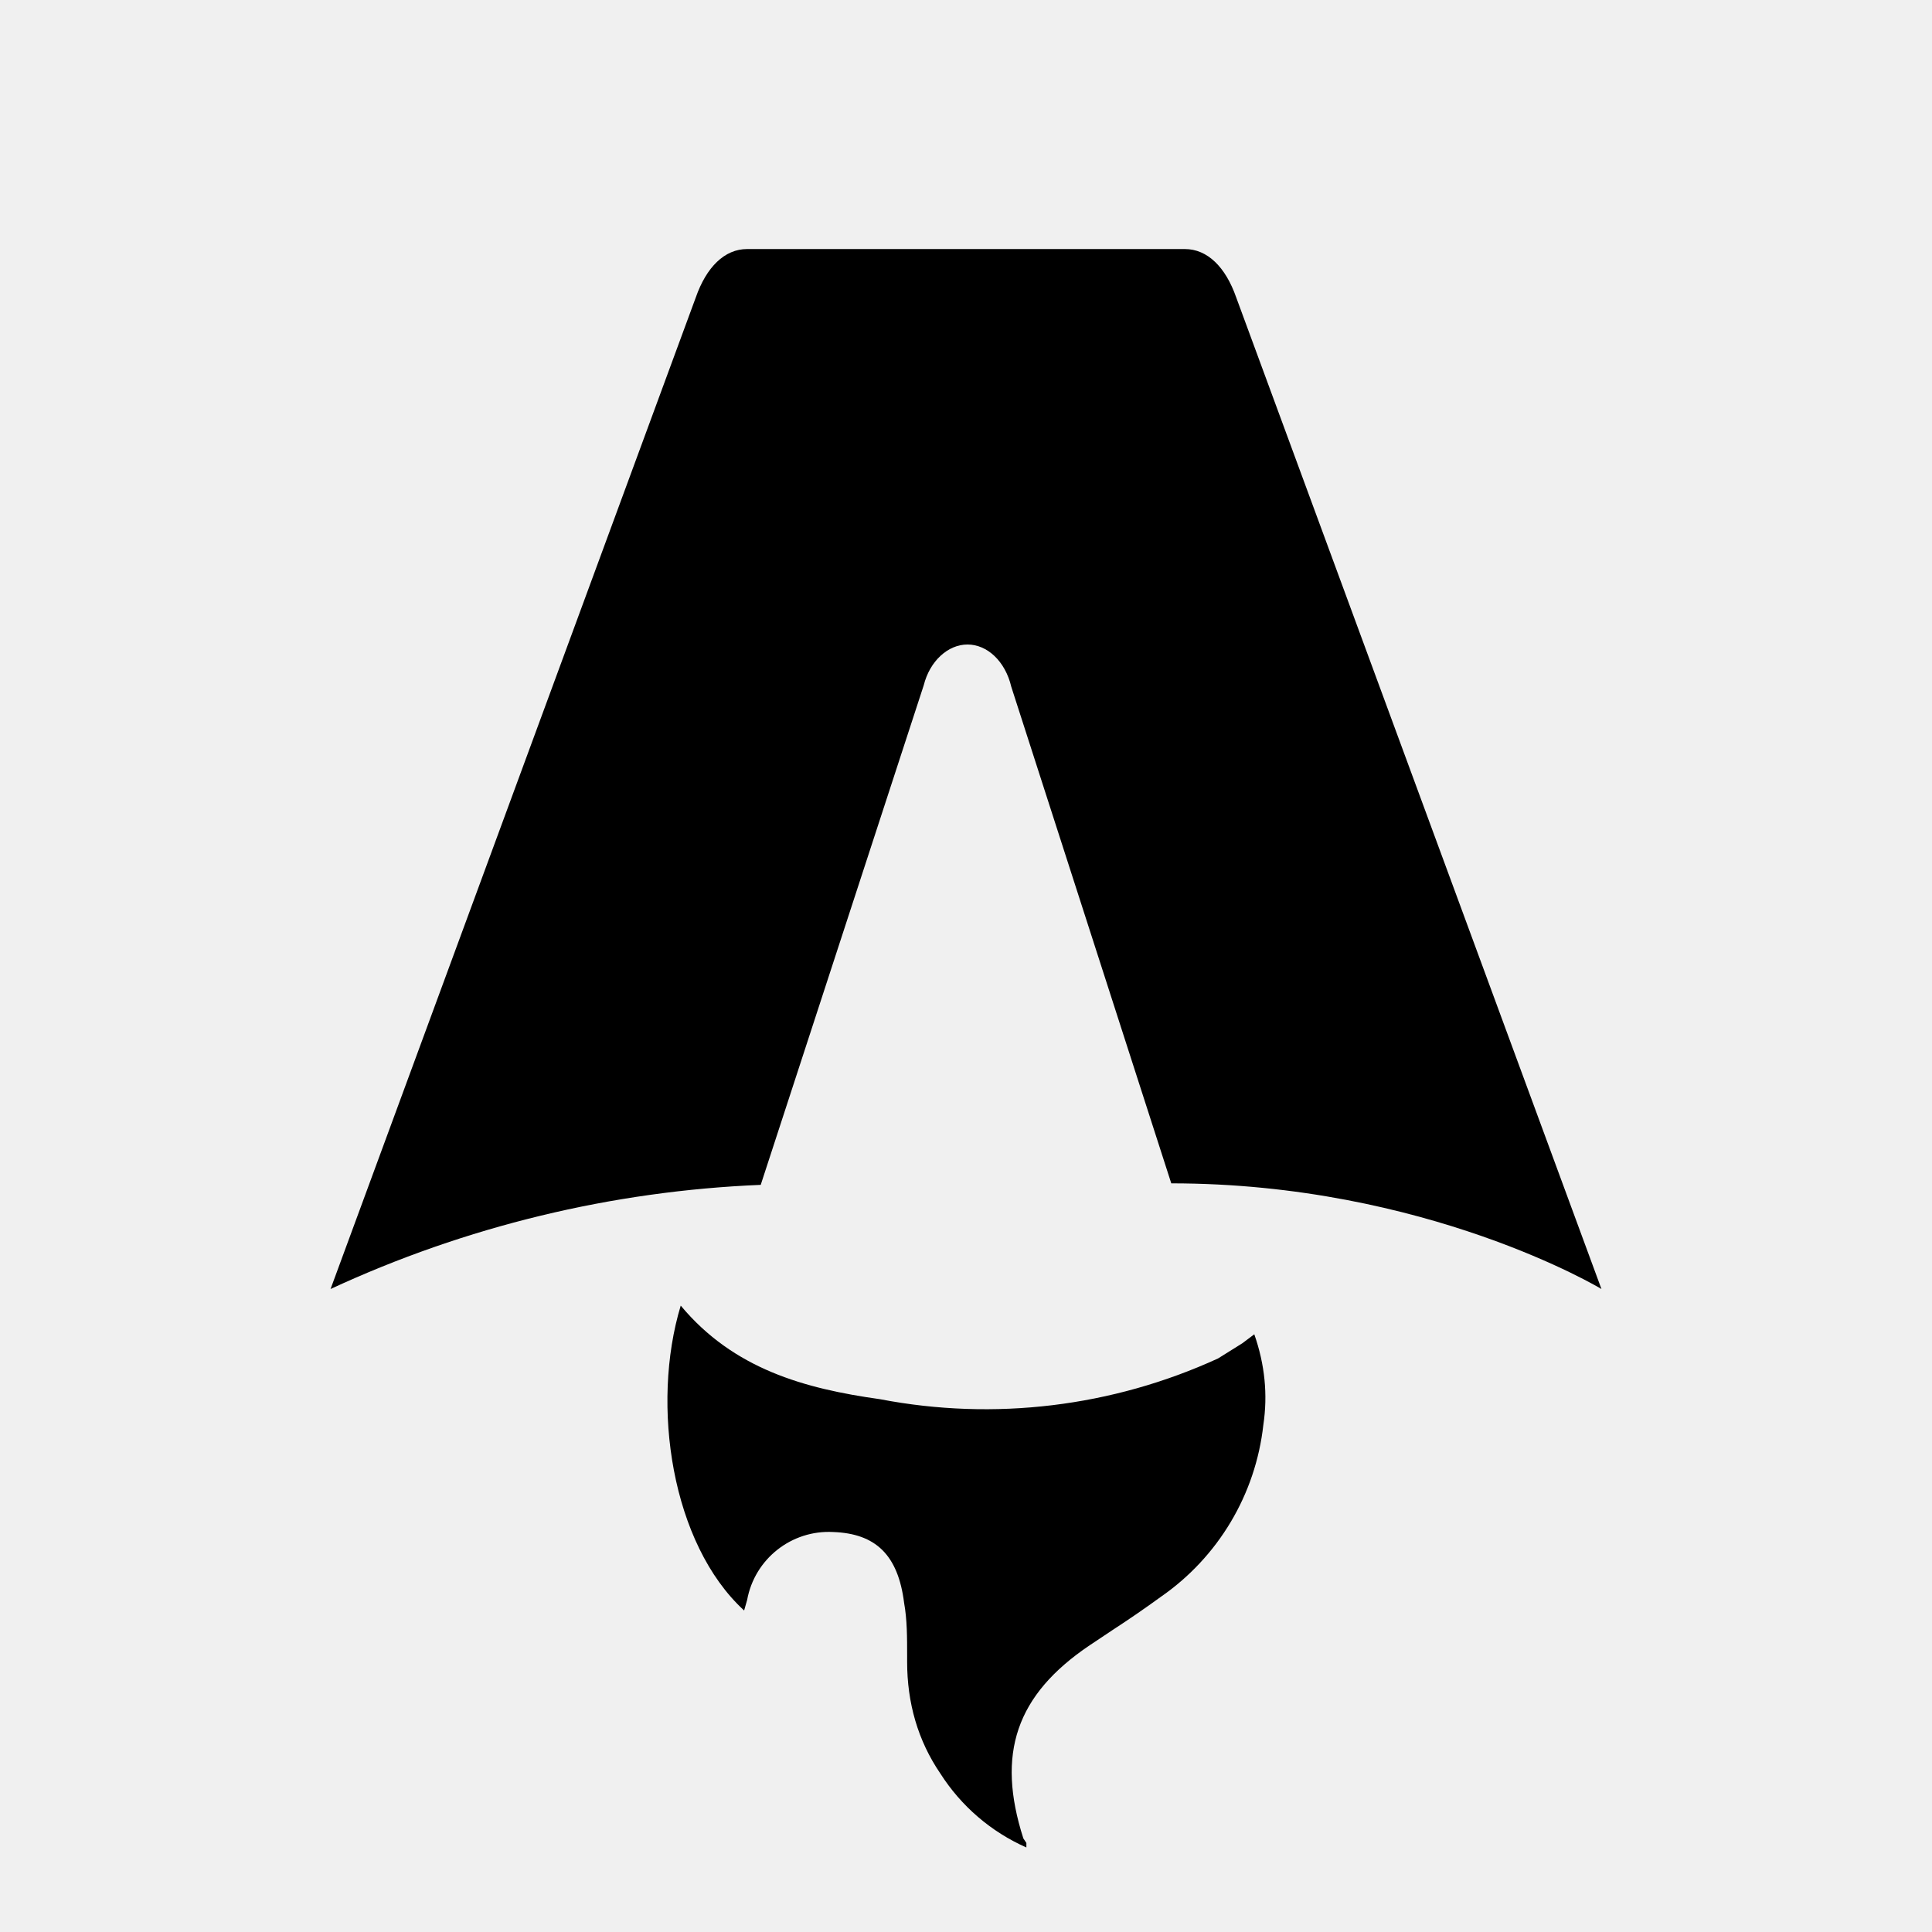
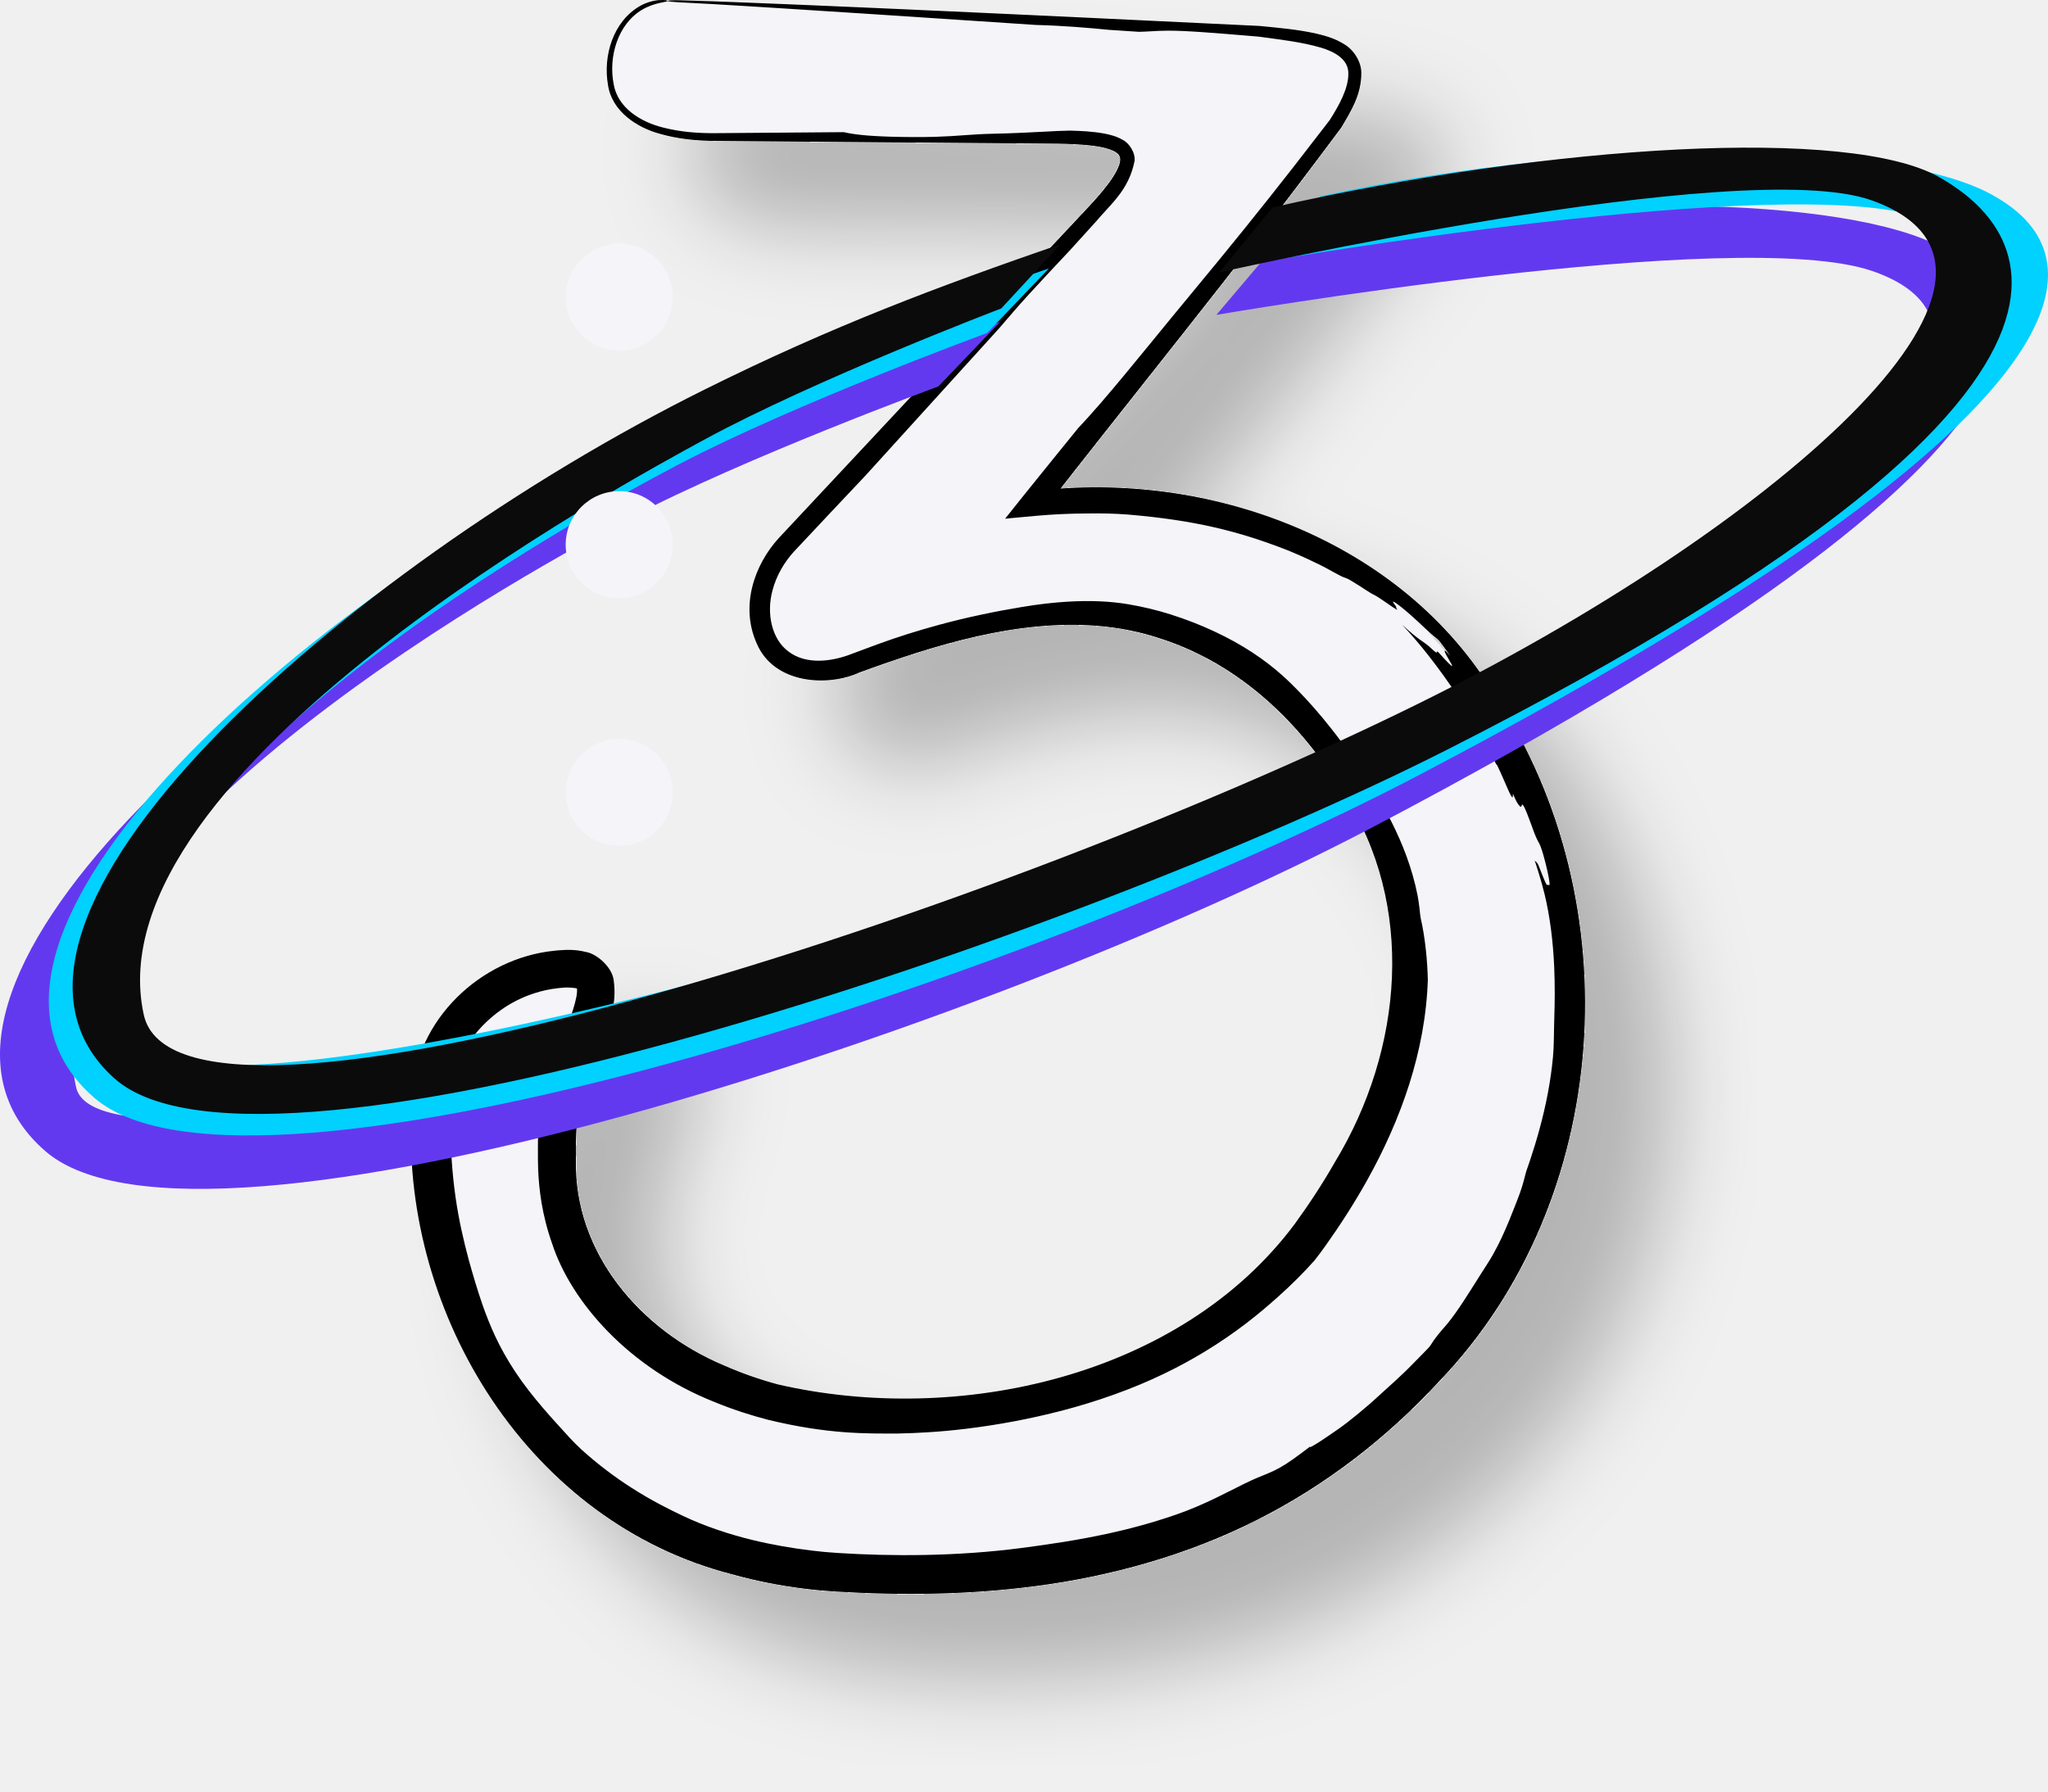
- <svg xmlns="http://www.w3.org/2000/svg" fill="none" viewBox="0 0 128 128">
-   <path d="M50.4 78.5a75.1 75.1 0 0 0-28.5 6.9l24.2-65.7c.7-2 1.9-3.2 3.4-3.2h29c1.5 0 2.7 1.2 3.4 3.2l24.2 65.7s-11.6-7-28.5-7L67 45.5c-.4-1.7-1.6-2.8-2.9-2.8-1.3 0-2.5 1.1-2.9 2.7L50.4 78.5Zm-1.1 28.2Zm-4.2-20.2c-2 6.6-.6 15.8 4.2 20.2a17.5 17.5 0 0 1 .2-.7 5.5 5.5 0 0 1 5.7-4.5c2.8.1 4.3 1.5 4.7 4.7.2 1.1.2 2.3.2 3.5v.4c0 2.7.7 5.2 2.2 7.4a13 13 0 0 0 5.7 4.9v-.3l-.2-.3c-1.8-5.6-.5-9.5 4.4-12.8l1.5-1a73 73 0 0 0 3.2-2.2 16 16 0 0 0 6.8-11.4c.3-2 .1-4-.6-6l-.8.6-1.6 1a37 37 0 0 1-22.4 2.7c-5-.7-9.7-2-13.2-6.2Z" />
-   <style>
-         path { fill: #000; }
-         @media (prefers-color-scheme: dark) {
-             path { fill: #FFF; }
-         }
-     </style>
+ <svg xmlns="http://www.w3.org/2000/svg" width="48" height="42" viewBox="0 0 48 42" fill="none">
+   <g filter="url(#filter0_d_393_241)">
+     <path d="M15.648 0C16.663 0 29.512 0.746 29.512 0.746C31.265 0.927 32.437 1.1 31.287 2.902C28.582 6.468 27.229 8.044 24.27 11.775C28.937 11.333 32.723 13.185 34.752 16.502C38.094 21.966 37.119 28.111 33.4 32.091C29.619 36.137 24.862 37.15 19.621 36.818C13.847 36.452 9.787 31.963 10.069 25.706C10.137 24.213 11.422 22.887 13.028 22.721C13.058 22.718 13.088 22.715 13.118 22.712C14.833 22.571 13.475 24.26 13.114 25.942C13.028 26.343 13.028 26.771 13.028 27.199C13.028 30.16 15.189 32.135 18.1 32.92C21.481 33.833 27.716 33.083 30.695 28.94C33.124 25.562 33.974 21.947 31.794 18.409C30.616 16.499 29.184 15.286 27.334 14.669C24.954 13.875 22.394 14.628 20.044 15.507C17.931 16.336 17.17 14.18 18.438 12.77L25.538 5.058C26.952 3.554 26.587 3.246 24.778 3.234H16.747C15.817 3.234 14.493 3.03 14.296 1.99C14.122 1.072 14.634 0 15.648 0Z" fill="#F4F4F9" />
+     <path d="M17.174 36.91C12.409 35.698 9.435 30.846 9.64 26.133C9.642 25.985 9.646 25.837 9.653 25.687C9.737 23.909 11.261 22.466 12.983 22.289C13.016 22.286 13.05 22.282 13.083 22.279C13.278 22.265 13.48 22.253 13.732 22.317C13.979 22.355 14.347 22.667 14.384 22.982C14.462 23.56 14.287 23.857 14.183 24.199C13.946 24.85 13.688 25.445 13.566 26.039C13.494 26.384 13.495 26.779 13.498 27.199C13.454 29.359 14.999 31.189 16.984 32.016C17.383 32.192 17.8 32.337 18.226 32.453C22.465 33.433 27.677 32.276 30.348 28.69C30.689 28.221 31.006 27.735 31.292 27.235C32.885 24.602 33.186 21.21 31.483 18.601C30.499 16.949 29.052 15.575 27.23 14.98C26.74 14.813 26.227 14.711 25.706 14.67C23.835 14.526 21.952 15.106 20.141 15.766C19.406 16.104 18.14 16.04 17.735 15.083C17.343 14.206 17.68 13.237 18.258 12.608C19.74 11.022 21.221 9.439 22.701 7.856C23.607 6.887 24.513 5.918 25.42 4.949C25.617 4.741 25.807 4.532 25.973 4.311C26.13 4.103 26.298 3.822 26.244 3.675C26.202 3.531 25.881 3.449 25.62 3.418C25.346 3.383 25.063 3.373 24.777 3.368C23.378 3.357 21.977 3.346 20.578 3.335C19.3 3.324 18.024 3.314 16.747 3.304C16.323 3.299 15.894 3.259 15.481 3.141C14.931 2.996 14.344 2.612 14.251 1.999C14.128 1.308 14.369 0.505 14.999 0.141C15.156 0.051 15.327 0.01 15.453 0.002C15.579 -0.006 15.648 0.011 15.648 0.022C15.648 0.035 15.578 0.044 15.461 0.069C15.344 0.095 15.19 0.144 15.047 0.229C14.476 0.571 14.257 1.333 14.383 1.974C14.478 2.529 15.015 2.863 15.557 2.994C15.941 3.092 16.346 3.124 16.747 3.122C17.756 3.114 18.765 3.106 19.775 3.098C19.998 3.149 20.305 3.188 20.88 3.205C21.173 3.214 21.601 3.217 21.916 3.208C22.198 3.199 22.412 3.184 22.614 3.169C22.825 3.154 23.026 3.14 23.285 3.135C23.723 3.126 24.14 3.105 24.578 3.082C24.644 3.078 24.71 3.075 24.778 3.071C24.877 3.067 24.973 3.064 25.072 3.062C25.339 3.069 25.608 3.08 25.887 3.132C26.026 3.16 26.17 3.194 26.319 3.282C26.468 3.357 26.615 3.585 26.591 3.776C26.455 4.462 26.031 4.782 25.685 5.196C25.482 5.42 25.278 5.645 25.074 5.87C24.715 6.251 24.386 6.602 24.111 6.904C23.865 7.174 23.646 7.428 23.429 7.683C23.288 7.838 23.148 7.994 23.007 8.149C22.097 9.151 21.187 10.154 20.277 11.157C19.761 11.703 19.228 12.269 18.61 12.929C18.386 13.175 18.198 13.484 18.104 13.845C17.961 14.378 18.083 14.98 18.478 15.272C18.892 15.591 19.498 15.514 19.973 15.325C20.182 15.246 20.383 15.172 20.576 15.101C21.029 14.935 21.514 14.782 22.005 14.649C22.663 14.47 23.331 14.332 23.944 14.231C24.329 14.166 24.688 14.125 25.023 14.105C25.557 14.073 26.03 14.095 26.452 14.167C26.8 14.226 27.124 14.306 27.424 14.4C27.804 14.52 28.148 14.656 28.46 14.802C29.129 15.114 29.648 15.47 30.053 15.832C30.114 15.887 30.183 15.951 30.259 16.025C30.658 16.415 31.264 17.074 31.952 18.131C31.98 18.174 32.007 18.217 32.035 18.26C32.249 18.594 32.438 18.919 32.605 19.25C32.88 19.794 33.097 20.357 33.223 20.984C33.242 21.078 33.255 21.177 33.266 21.267C33.279 21.381 33.288 21.483 33.301 21.541C33.341 21.712 33.39 21.987 33.421 22.29C33.445 22.512 33.459 22.748 33.465 22.968C33.41 24.644 32.835 26.248 32.041 27.671C31.744 28.202 31.416 28.713 31.065 29.206C30.981 29.324 30.895 29.439 30.806 29.552C30.544 29.845 30.261 30.127 29.948 30.406C29.54 30.771 28.994 31.228 28.217 31.698C27.646 32.043 26.95 32.394 26.103 32.695C24.536 33.261 22.843 33.512 21.755 33.576C21.526 33.591 21.292 33.601 21.045 33.606C20.307 33.607 19.414 33.626 18.002 33.284C17.618 33.184 17.198 33.053 16.744 32.866C14.732 32.069 13.387 30.516 12.943 29.161C12.699 28.476 12.631 27.868 12.613 27.412C12.61 27.343 12.608 27.272 12.608 27.199C12.608 26.811 12.594 26.357 12.697 25.852C12.776 25.477 12.896 25.114 13.025 24.765C13.209 24.259 13.436 23.75 13.511 23.36C13.528 23.267 13.528 23.186 13.521 23.163C13.509 23.137 13.54 23.188 13.536 23.18C13.518 23.16 13.317 23.138 13.155 23.158C13.128 23.16 13.101 23.163 13.074 23.166C12.876 23.188 12.701 23.229 12.555 23.275C12.318 23.348 12.079 23.456 11.842 23.608C11.274 23.979 10.621 24.671 10.562 25.728C10.557 25.87 10.553 26.015 10.553 26.162C10.555 27.678 10.738 28.604 10.987 29.538C11.093 29.916 11.191 30.249 11.309 30.589C11.479 31.068 11.683 31.566 12.081 32.166C12.174 32.307 12.278 32.451 12.393 32.599C12.604 32.871 12.846 33.152 13.103 33.432C13.192 33.53 13.27 33.617 13.348 33.701C13.434 33.793 13.519 33.882 13.623 33.977C14.01 34.329 14.42 34.634 14.801 34.878C15.292 35.193 15.735 35.408 16.009 35.538C16.499 35.77 17.064 35.964 17.649 36.105C18.094 36.213 18.555 36.292 19 36.347C19.205 36.373 19.418 36.393 19.647 36.407C20.875 36.484 22.409 36.491 23.951 36.288C24.644 36.196 25.229 36.111 25.969 35.952C26.428 35.851 26.948 35.72 27.576 35.503C27.931 35.379 28.222 35.248 28.488 35.12C28.732 35.002 28.956 34.885 29.187 34.772C29.391 34.672 29.526 34.619 29.654 34.567C29.797 34.508 29.93 34.453 30.134 34.324C30.242 34.255 30.368 34.165 30.517 34.054C30.576 34.01 30.638 33.963 30.703 33.913C30.702 33.918 30.703 33.921 30.704 33.923C30.714 33.938 30.923 33.806 31.121 33.67C31.201 33.616 31.28 33.561 31.345 33.516C31.584 33.353 32.013 33.003 32.32 32.717C32.452 32.596 32.572 32.49 32.711 32.362C32.836 32.247 32.971 32.12 33.141 31.945C33.157 31.928 33.174 31.911 33.19 31.895C33.262 31.821 33.322 31.761 33.372 31.71C33.417 31.665 33.454 31.627 33.487 31.59C33.516 31.558 33.535 31.528 33.556 31.495C33.571 31.471 33.588 31.445 33.609 31.414C33.662 31.341 33.733 31.251 33.786 31.19C33.81 31.161 33.83 31.14 33.849 31.118C33.872 31.093 33.895 31.067 33.924 31.031C34.059 30.864 34.178 30.692 34.297 30.511C34.428 30.312 34.558 30.102 34.706 29.869C34.753 29.795 34.803 29.717 34.851 29.642C34.902 29.562 34.95 29.485 34.988 29.417C35.143 29.143 35.264 28.872 35.368 28.62C35.437 28.453 35.498 28.293 35.556 28.146C35.663 27.877 35.701 27.725 35.73 27.614C35.744 27.556 35.756 27.509 35.771 27.46C35.786 27.416 35.802 27.372 35.817 27.328C35.831 27.288 35.846 27.247 35.858 27.208C35.859 27.205 35.86 27.202 35.861 27.199C35.943 26.954 36.017 26.711 36.083 26.467C36.232 25.92 36.343 25.367 36.398 24.776C36.41 24.649 36.415 24.519 36.418 24.386C36.422 24.224 36.422 24.058 36.428 23.889C36.442 23.488 36.444 23.081 36.427 22.68C36.401 22.078 36.329 21.489 36.201 20.962C36.159 20.787 36.111 20.619 36.059 20.452C36.03 20.359 36 20.264 35.969 20.171C35.983 20.189 35.993 20.198 36.003 20.206C36.023 20.223 36.04 20.237 36.075 20.326C36.158 20.538 36.248 20.779 36.267 20.746C36.272 20.737 36.281 20.741 36.29 20.746C36.313 20.759 36.337 20.771 36.297 20.564C36.271 20.424 36.191 20.065 36.108 19.846C36.091 19.798 36.075 19.77 36.058 19.74C36.027 19.684 35.992 19.619 35.918 19.412C35.905 19.377 35.892 19.339 35.877 19.299C35.82 19.142 35.753 18.97 35.718 18.909C35.678 18.838 35.671 18.86 35.664 18.884C35.654 18.916 35.642 18.953 35.551 18.804C35.533 18.775 35.507 18.715 35.487 18.671C35.473 18.64 35.462 18.616 35.459 18.614C35.456 18.612 35.457 18.624 35.457 18.639C35.458 18.692 35.462 18.782 35.321 18.456C35.283 18.368 35.239 18.266 35.199 18.176C35.14 18.044 35.089 17.934 35.077 17.922C35.072 17.918 35.068 17.915 35.065 17.912C35.014 17.808 34.962 17.703 34.91 17.601C34.848 17.467 34.748 17.28 34.618 17.056C34.587 17.002 34.553 16.944 34.517 16.884C34.483 16.826 34.449 16.767 34.413 16.709C34.331 16.572 34.245 16.439 34.156 16.306C34.058 16.157 33.95 16 33.832 15.836C33.596 15.509 33.379 15.231 33.153 14.969C33.058 14.859 32.961 14.751 32.86 14.646C32.902 14.683 32.941 14.718 32.971 14.744C33.175 14.923 33.266 14.988 33.351 15.045C33.407 15.084 33.461 15.121 33.538 15.194C33.678 15.327 33.678 15.301 33.68 15.281C33.68 15.271 33.681 15.263 33.7 15.28C33.716 15.294 33.749 15.329 33.782 15.367C33.811 15.399 33.84 15.432 33.86 15.453C34.1 15.706 34.047 15.616 33.969 15.482C33.926 15.408 33.875 15.323 33.861 15.275C33.852 15.231 33.866 15.236 33.99 15.373C33.907 15.255 33.821 15.139 33.733 15.024C33.694 14.982 33.66 14.955 33.611 14.918C33.524 14.852 33.276 14.605 33.071 14.425C32.976 14.341 32.892 14.27 32.843 14.232C32.582 14.029 32.64 14.111 32.692 14.179C32.721 14.217 32.746 14.252 32.716 14.237C32.703 14.23 32.717 14.246 32.73 14.261C32.74 14.274 32.75 14.286 32.749 14.289C32.739 14.306 32.584 14.191 32.436 14.091C32.352 14.033 32.27 13.98 32.222 13.954C32.208 13.946 32.196 13.94 32.185 13.935C32.168 13.927 32.152 13.919 32.129 13.905C32.075 13.874 31.97 13.802 31.852 13.727C31.792 13.689 31.729 13.65 31.668 13.614C31.59 13.567 31.558 13.556 31.524 13.544C31.5 13.536 31.475 13.528 31.433 13.507C31.355 13.47 31.207 13.384 31.066 13.309C31.004 13.276 30.945 13.245 30.894 13.22C30.873 13.21 30.863 13.206 30.86 13.206C30.625 13.09 30.397 12.988 30.171 12.897C29.037 12.454 28.002 12.194 26.43 12.062C26.133 12.039 25.811 12.031 25.486 12.037C25.09 12.038 24.697 12.056 24.3 12.091L23.558 12.159L24.022 11.578C24.436 11.063 24.852 10.55 25.266 10.04C25.412 9.886 25.585 9.694 25.784 9.465C26.159 9.032 26.532 8.576 26.972 8.039C27.297 7.641 27.658 7.199 28.083 6.687C28.796 5.826 29.52 4.934 30.316 3.914C30.592 3.559 30.881 3.185 31.168 2.812L31.161 2.822C31.389 2.464 31.604 2.073 31.602 1.725C31.607 1.379 31.256 1.204 30.953 1.115C30.501 0.983 29.986 0.925 29.5 0.859C29.442 0.854 29.352 0.847 29.288 0.841C28.497 0.775 27.805 0.717 27.369 0.719C27.235 0.719 27.095 0.726 26.966 0.734C26.876 0.739 26.785 0.744 26.696 0.746C26.451 0.73 26.228 0.715 25.984 0.699C25.57 0.657 24.91 0.6 24.281 0.585C24.036 0.569 23.794 0.553 23.557 0.537C23.044 0.503 22.54 0.469 22.032 0.436C21.867 0.425 21.701 0.414 21.532 0.403C21.53 0.403 21.528 0.403 21.527 0.402C21.19 0.38 20.847 0.358 20.515 0.336C20.372 0.327 20.226 0.317 20.084 0.308C19.721 0.284 19.357 0.261 18.992 0.238C18.805 0.226 18.607 0.213 18.415 0.201C18.105 0.181 17.792 0.162 17.472 0.142C16.965 0.111 16.453 0.08 15.957 0.056C15.858 0.051 15.806 0.046 15.732 0.04C15.668 0.034 15.649 0.029 15.648 0.023C15.649 0.017 15.669 0.011 15.733 0.008C15.808 0.005 15.86 0.004 15.96 0.007C16.457 0.02 16.971 0.04 17.479 0.06C17.799 0.072 18.112 0.085 18.423 0.098C18.615 0.106 18.813 0.114 19 0.122C19.366 0.138 19.731 0.153 20.094 0.169C20.237 0.175 20.383 0.182 20.526 0.188C20.859 0.203 21.203 0.218 21.542 0.233C21.544 0.233 21.546 0.234 21.548 0.234C21.716 0.241 21.881 0.249 22.046 0.256C22.555 0.279 23.059 0.302 23.573 0.326C23.842 0.338 24.114 0.351 24.392 0.364C24.547 0.371 24.697 0.378 24.847 0.385C24.931 0.389 25.014 0.393 25.098 0.397C26.576 0.466 28.054 0.537 29.52 0.608C29.965 0.652 30.41 0.689 30.857 0.789C31.077 0.841 31.3 0.906 31.511 1.04C31.722 1.166 31.901 1.433 31.906 1.697C31.912 2.221 31.66 2.613 31.433 2.996L31.425 3.007C30.795 3.853 30.159 4.693 29.517 5.527C28.345 7.049 27.145 8.548 25.959 10.053C25.464 10.679 24.972 11.306 24.477 11.939L24.246 11.512C28.298 11.011 32.858 12.641 35.049 16.32C38.228 21.139 37.811 28.145 33.721 32.392C32.503 33.711 31.056 34.833 29.44 35.642C27.83 36.455 26.026 36.957 24.251 37.185C22.688 37.389 21.143 37.404 19.59 37.311C19.348 37.296 19.112 37.275 18.87 37.245C18.315 37.178 17.745 37.069 17.174 36.91Z" fill="black" />
+   </g>
+   <path d="M14.754 10.97C5.99 15.175 -3.164 23.325 1.064 26.987C4.707 30.141 23.01 24.205 32.16 19.398C50.923 9.542 46.907 6.567 45.527 5.809C43.35 4.614 36.642 4.367 29.803 5.855L28.509 7.382C28.509 7.382 40.727 5.272 43.877 6.352C48.814 8.046 40.222 14.403 31.809 18.405C20.901 23.595 2.362 28.043 1.785 25.493C0.49 19.769 12.918 13.108 14.754 12.145C17.477 10.716 21.992 9.06 21.992 9.06L23.441 7.546C20.454 8.544 17.906 9.458 14.754 10.97Z" fill="#6339F0" />
+   <path d="M15.898 9.718C7.133 13.922 -2.02 22.072 2.208 25.734C5.85 28.889 24.153 22.953 33.304 18.146C52.066 8.29 48.051 5.314 46.67 4.556C44.494 3.362 37.786 3.114 30.946 4.602L29.652 6.129C29.652 6.129 41.871 4.019 45.02 5.1C49.957 6.793 41.366 13.15 32.953 17.152C22.044 22.342 3.506 26.791 2.929 24.24C1.633 18.516 14.062 11.856 15.898 10.892C18.62 9.464 23.135 7.807 23.135 7.807L24.584 6.294C21.597 7.291 19.049 8.206 15.898 9.718Z" fill="#00D1FF" />
+   <path d="M16.504 9.137C8.072 13.33 -1.392 21.624 2.676 25.276C6.18 28.423 25.161 22.012 33.907 17.58C51.912 8.454 46.781 4.91 45.452 4.154C43.359 2.963 36.406 3.378 29.826 4.862L28.581 6.385C28.581 6.385 40.835 3.618 43.865 4.696C48.615 6.385 41.325 12.51 33.23 16.502C22.736 21.677 4.187 27.53 3.369 23.786C2.123 18.077 14.738 11.269 16.504 10.308C19.124 8.884 23.467 7.231 23.467 7.231L24.862 5.722C21.988 6.717 19.536 7.629 16.504 9.137Z" fill="#0B0B0C" />
+   <ellipse cx="14.514" cy="6.966" rx="1.256" ry="1.256" fill="#F4F4F9" />
+   <ellipse cx="14.514" cy="12.77" rx="1.256" ry="1.256" fill="#F4F4F9" />
+   <ellipse cx="14.514" cy="18.575" rx="1.256" ry="1.256" fill="#F4F4F9" />
+   <defs>
+     <filter id="filter0_d_393_241" x="9.63" y="0" width="31.52" height="41.366" filterUnits="userSpaceOnUse" color-interpolation-filters="sRGB">
+       <feFlood flood-opacity="0" result="BackgroundImageFix" />
+       <feColorMatrix in="SourceAlpha" type="matrix" values="0 0 0 0 0 0 0 0 0 0 0 0 0 0 0 0 0 0 127 0" result="hardAlpha" />
+       <feOffset dx="2" dy="2" />
+       <feGaussianBlur stdDeviation="1" />
+       <feComposite in2="hardAlpha" operator="out" />
+       <feColorMatrix type="matrix" values="0 0 0 0 0 0 0 0 0 0 0 0 0 0 0 0 0 0 0.25 0" />
+       <feBlend mode="normal" in2="BackgroundImageFix" result="effect1_dropShadow_393_241" />
+       <feBlend mode="normal" in="SourceGraphic" in2="effect1_dropShadow_393_241" result="shape" />
+     </filter>
+   </defs>
</svg>
